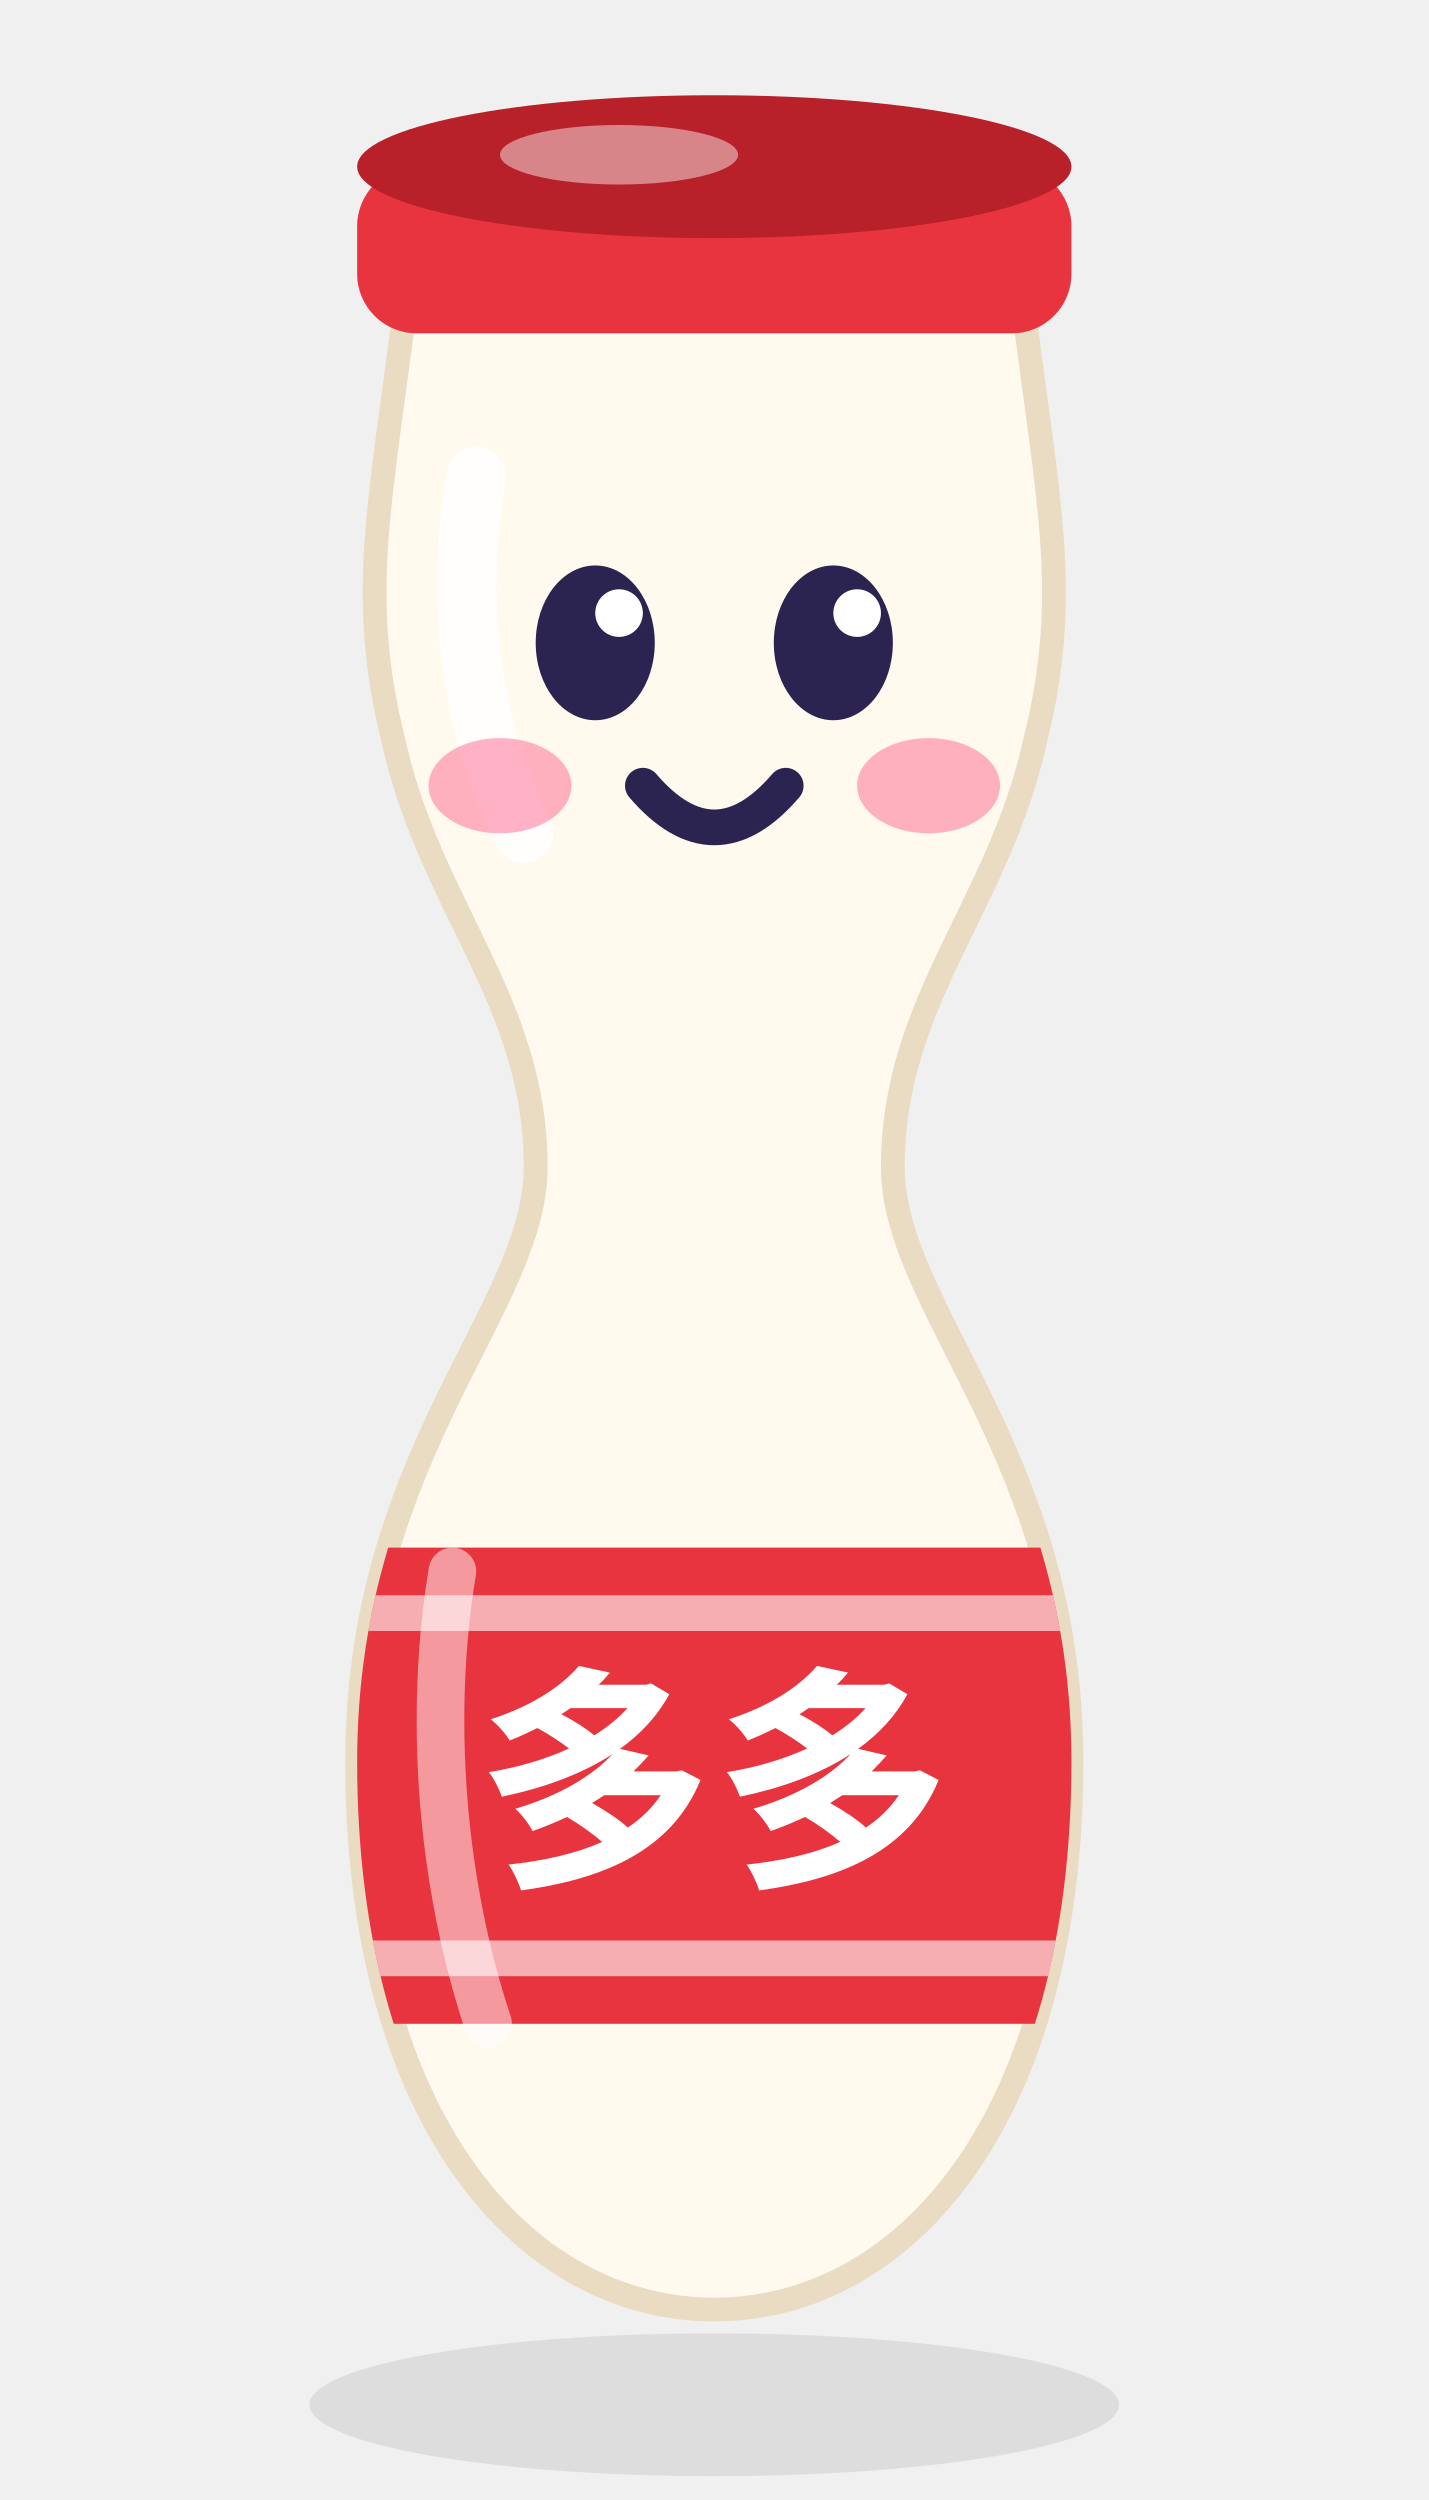
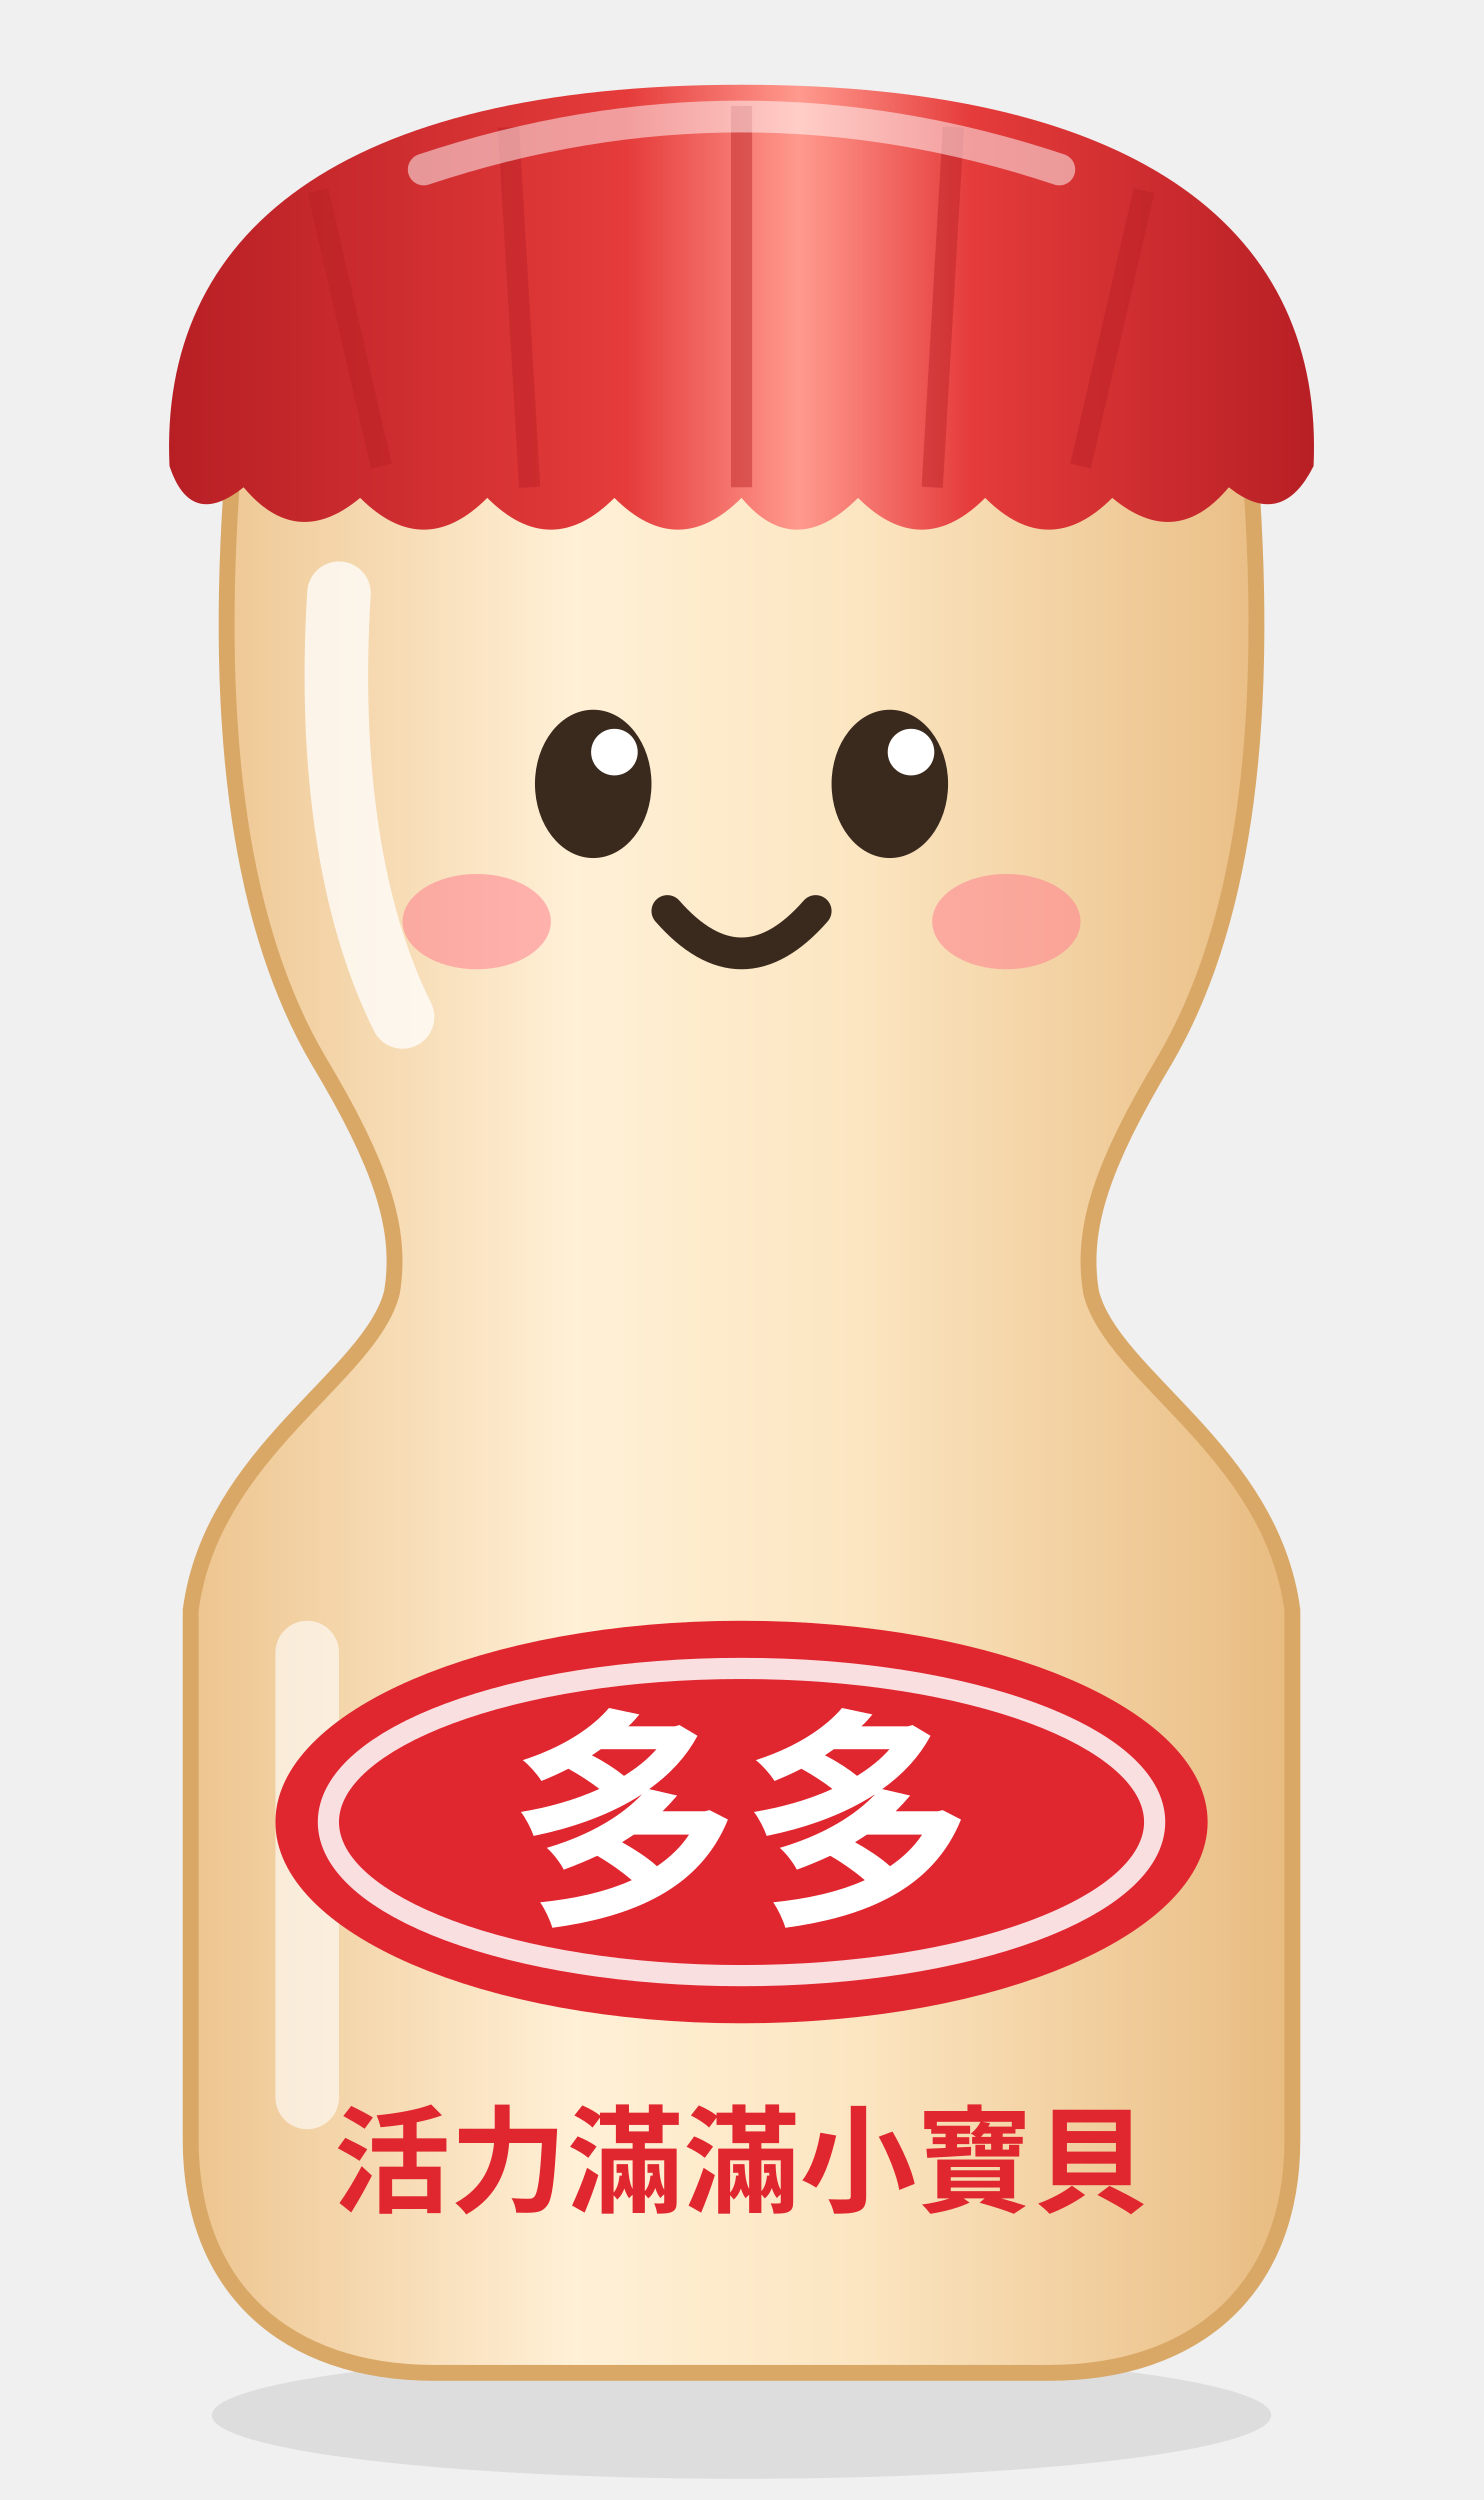
- <svg xmlns="http://www.w3.org/2000/svg" viewBox="0 0 120 210" role="img" aria-label="可愛的多多小瓶子">
+ <svg xmlns="http://www.w3.org/2000/svg" viewBox="0 0 140 236" role="img" aria-label="可愛的多多小瓶子">
  <defs>
-     <clipPath id="body-red">
-       <path d="M34 26C32 42 30 50 33 62C36 76 45 84 45 98C45 110 30 122 30 148C30 178 44 194 60 194C76 194 90 178 90 148C90 122 75 110 75 98C75 84 84 76 87 62C90 50 88 42 86 26Z" />
-     </clipPath>
+     <linearGradient id="milk-red" x1="0" x2="1" y1="0" y2="0">
+       <stop offset="0" stop-color="#EDC48E" />
+       <stop offset=".35" stop-color="#FFF0D6" />
+       <stop offset=".6" stop-color="#FCE6C2" />
+       <stop offset="1" stop-color="#E8BB80" />
+     </linearGradient>
+     <linearGradient id="foil-red" x1="0" x2="1" y1="0" y2="0">
+       <stop offset="0" stop-color="#B71F24" />
+       <stop offset=".4" stop-color="#E53B3B" />
+       <stop offset=".55" stop-color="#FF9A8E" />
+       <stop offset=".7" stop-color="#E53B3B" />
+       <stop offset="1" stop-color="#B71F24" />
+     </linearGradient>
  </defs>
-   <ellipse cx="60" cy="202" rx="34" ry="6" fill="#000" opacity=".08" />
-   <path d="M34 26C32 42 30 50 33 62C36 76 45 84 45 98C45 110 30 122 30 148C30 178 44 194 60 194C76 194 90 178 90 148C90 122 75 110 75 98C75 84 84 76 87 62C90 50 88 42 86 26Z" fill="#FFF9EE" stroke="#E9DCC3" stroke-width="2" />
-   <g clip-path="url(#body-red)">
-     <rect x="0" y="130" width="120" height="40" fill="#E8343E" />
-     <rect x="0" y="134" width="120" height="3" fill="#fff" opacity=".6" />
-     <rect x="0" y="163" width="120" height="3" fill="#fff" opacity=".6" />
-   </g>
-   <text x="60" y="157" text-anchor="middle" font-family="PingFang TC, Noto Sans TC, Microsoft JhengHei, sans-serif" font-size="20" font-weight="700" fill="#fff">多多</text>
-   <path d="M40 40C38 52 40 62 44 70" stroke="#fff" stroke-width="5" stroke-linecap="round" fill="none" opacity=".9" />
-   <path d="M38 132C36 144 37 158 41 170" stroke="#fff" stroke-width="4" stroke-linecap="round" fill="none" opacity=".5" />
-   <rect x="30" y="14" width="60" height="14" rx="5" fill="#E8343E" />
-   <ellipse cx="60" cy="14" rx="30" ry="6" fill="#B8202A" />
-   <ellipse cx="52" cy="13" rx="10" ry="2.5" fill="#fff" opacity=".45" />
-   <ellipse cx="50" cy="54" rx="5" ry="6.5" fill="#2B2350" />
-   <ellipse cx="70" cy="54" rx="5" ry="6.5" fill="#2B2350" />
-   <circle cx="52" cy="51.5" r="2" fill="#fff" />
-   <circle cx="72" cy="51.5" r="2" fill="#fff" />
-   <ellipse cx="42" cy="66" rx="6" ry="4" fill="#FF7FA0" opacity=".6" />
-   <ellipse cx="78" cy="66" rx="6" ry="4" fill="#FF7FA0" opacity=".6" />
-   <path d="M54 66Q60 73 66 66" stroke="#2B2350" stroke-width="3" stroke-linecap="round" fill="none" />
+   <ellipse cx="70" cy="228" rx="50" ry="6" fill="#000" opacity=".08" />
+   <path d="M22 44C20 70 23 88 30 100C36 110 38 116 37 122C35 130 20 137 18 152L18 202C18 216 27 224 41 224L99 224C113 224 122 216 122 202L122 152C120 137 105 130 103 122C102 116 104 110 110 100C117 88 120 70 118 44Z" fill="url(#milk-red)" stroke="#D9A866" stroke-width="1.5" />
+   <path d="M32 56C31 72 33 86 38 96" stroke="#fff" stroke-width="6" stroke-linecap="round" fill="none" opacity=".75" />
+   <path d="M29 156L29 198" stroke="#fff" stroke-width="6" stroke-linecap="round" fill="none" opacity=".6" />
+   <path d="M16 44C15 22 32 8 70 8C108 8 125 22 124 44Q121 50 116 46Q111 52 105 47Q99 53 93 47Q87 53 81 47Q75 53 70 47Q64 53 58 47Q52 53 46 47Q40 53 34 47Q28 52 23 46Q18 50 16 44Z" fill="url(#foil-red)" />
+   <path d="M30 18L36 44M48 12L50 46M70 10L70 46M90 12L88 46M108 18L102 44" stroke="#B71F24" stroke-width="2" opacity=".45" fill="none" />
+   <path d="M40 16Q70 6 100 16" stroke="#fff" stroke-width="3" stroke-linecap="round" fill="none" opacity=".5" />
+   <ellipse cx="56" cy="74" rx="5.5" ry="7" fill="#3A2A1E" />
+   <ellipse cx="84" cy="74" rx="5.5" ry="7" fill="#3A2A1E" />
+   <circle cx="58" cy="71" r="2.2" fill="#fff" />
+   <circle cx="86" cy="71" r="2.2" fill="#fff" />
+   <ellipse cx="45" cy="87" rx="7" ry="4.5" fill="#FF7F8E" opacity=".55" />
+   <ellipse cx="95" cy="87" rx="7" ry="4.5" fill="#FF7F8E" opacity=".55" />
+   <path d="M63 86Q70 94 77 86" stroke="#3A2A1E" stroke-width="3" stroke-linecap="round" fill="none" />
+   <ellipse cx="70" cy="172" rx="44" ry="19" fill="#E0262E" />
+   <ellipse cx="70" cy="172" rx="39" ry="14.5" fill="none" stroke="#fff" stroke-width="2" opacity=".85" />
+   <text x="70" y="180" text-anchor="middle" font-family="PingFang TC, Noto Sans TC, Microsoft JhengHei, sans-serif" font-size="22" font-weight="800" fill="#fff">多多</text>
+   <text x="70" y="208" text-anchor="middle" font-family="PingFang TC, Noto Sans TC, Microsoft JhengHei, sans-serif" font-size="11" font-weight="700" fill="#E0262E">活力滿滿小寶貝</text>
</svg>
